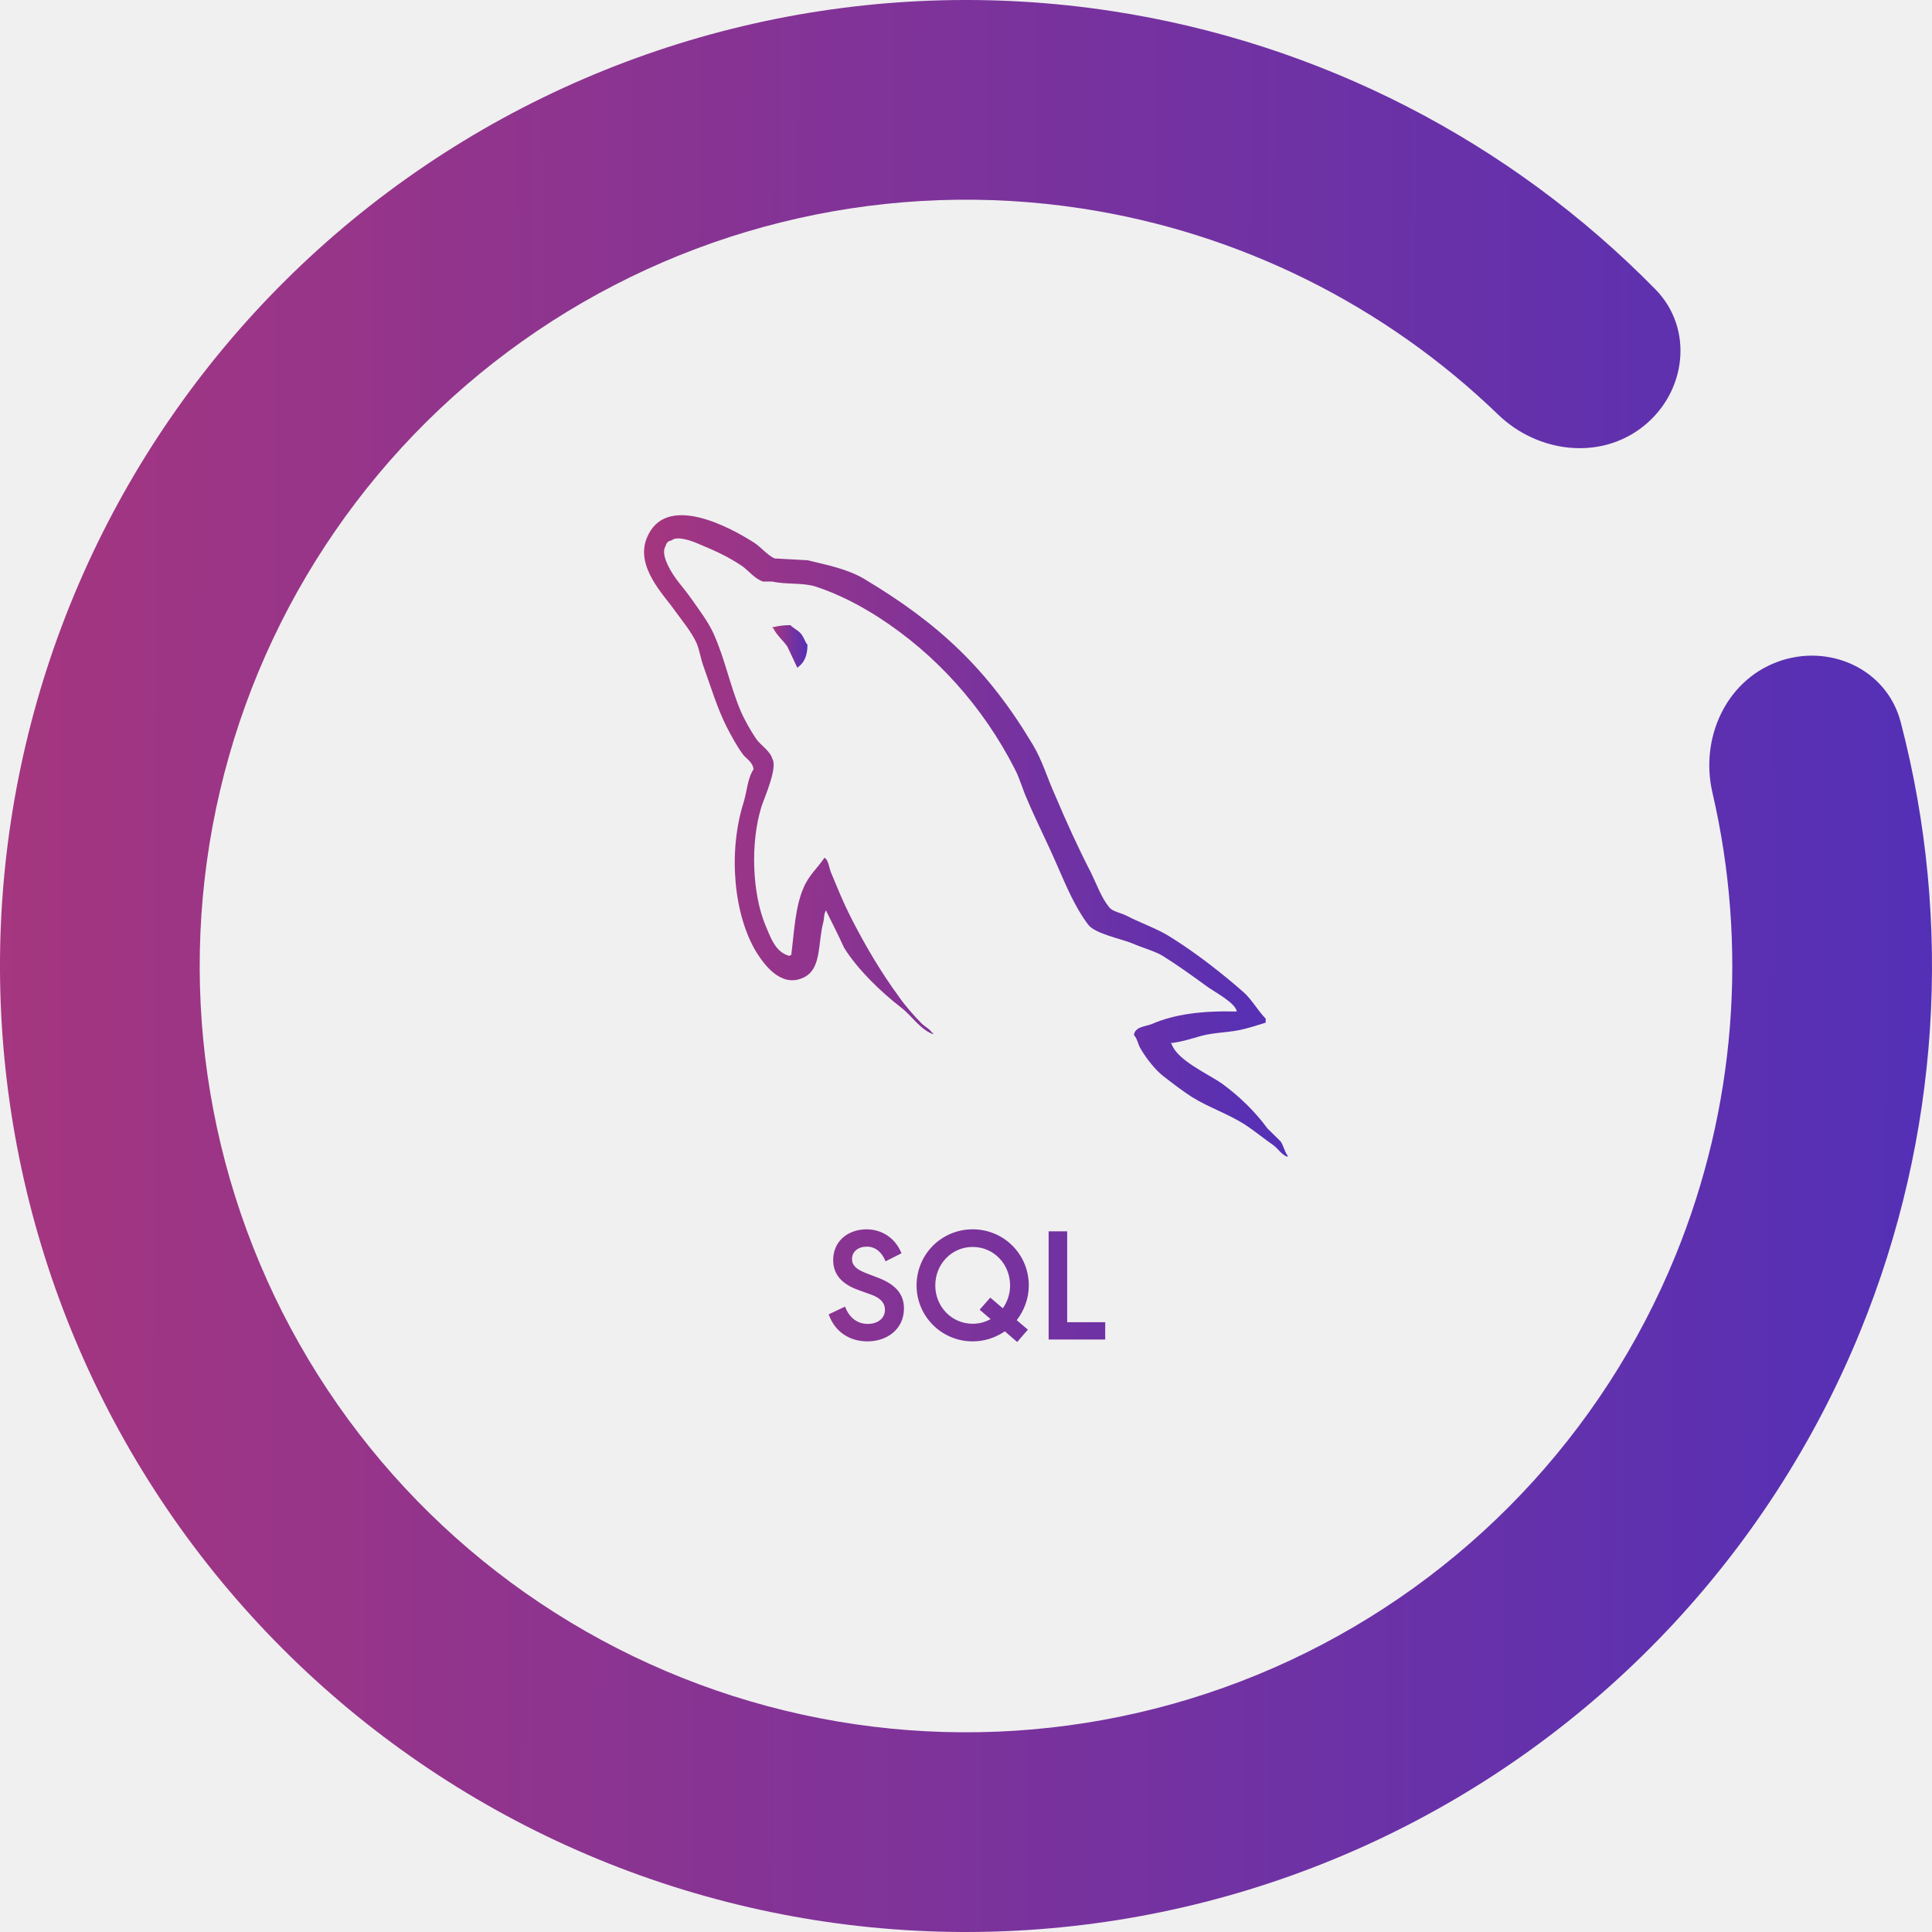
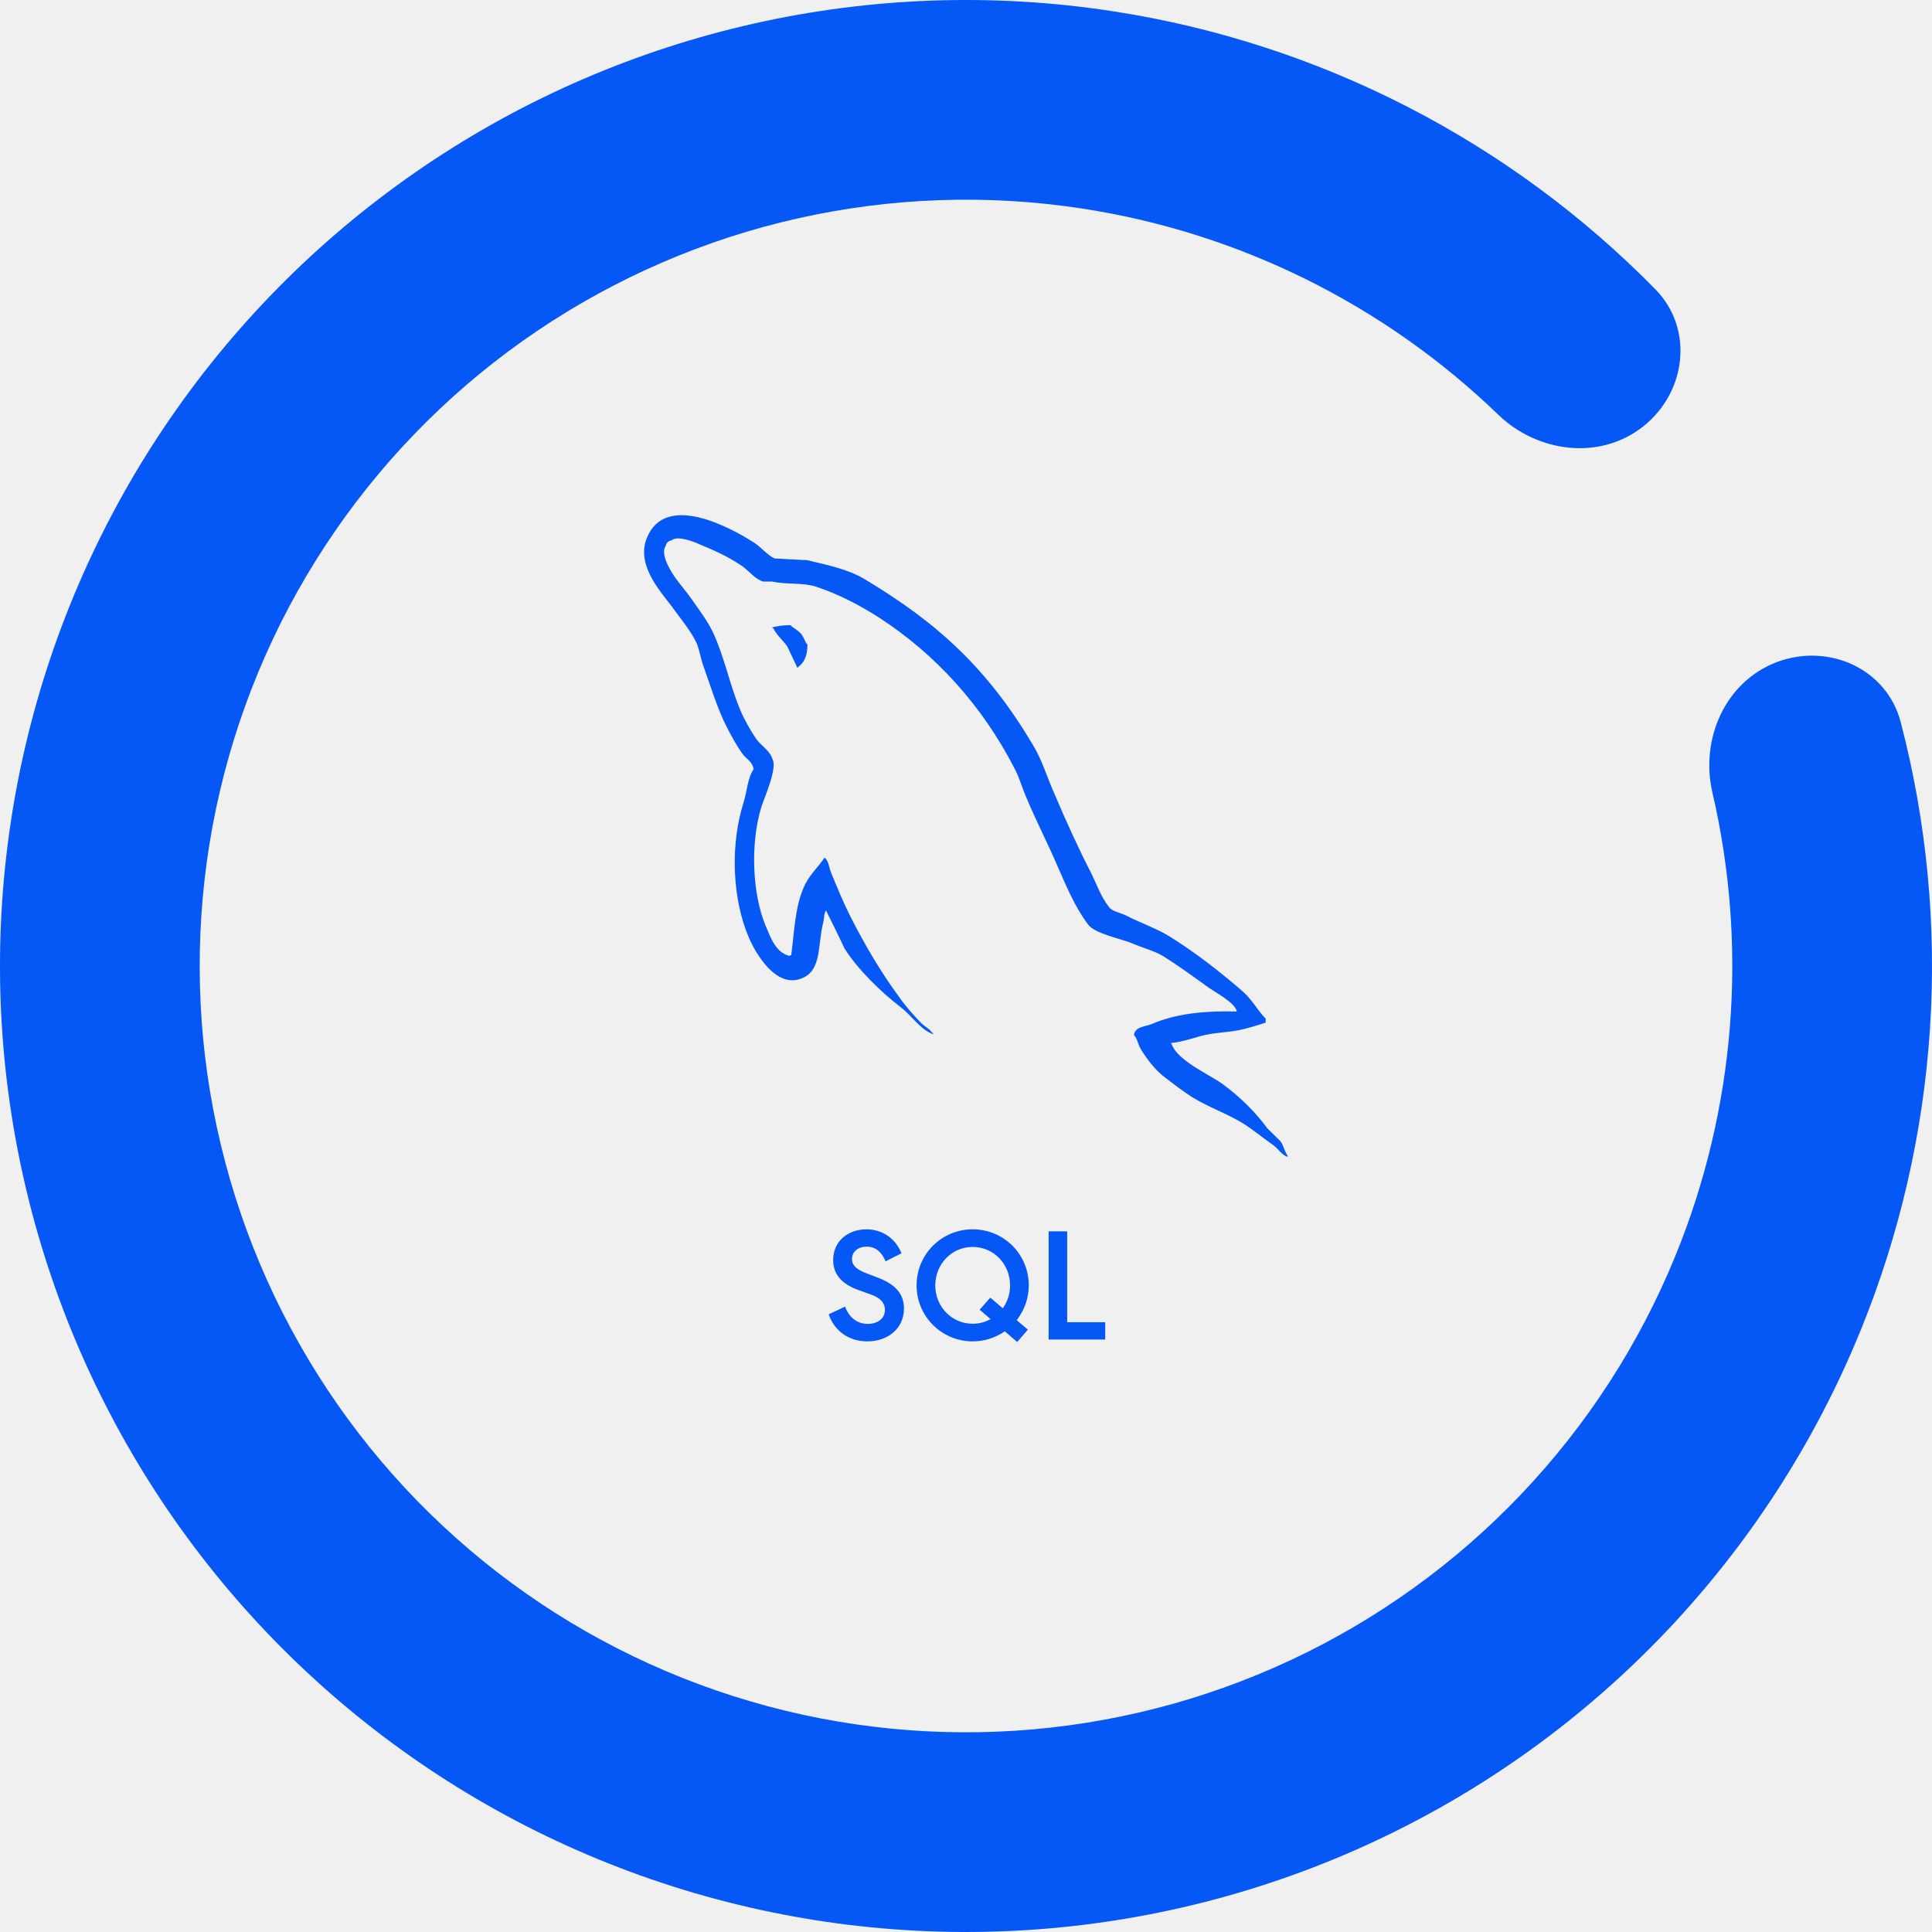
<svg xmlns="http://www.w3.org/2000/svg" width="150" height="150" viewBox="0 0 150 150" fill="none">
  <g clip-path="url(#clip0_2_63)">
    <path d="M137.97 51.398C141.979 49.896 146.49 51.922 147.571 56.065C151.646 71.681 150.59 88.273 144.438 103.343C137.307 120.816 123.849 134.958 106.751 142.948C89.653 150.937 70.171 152.187 52.193 146.448C34.214 140.709 19.06 128.403 9.753 111.984C0.446 95.566 -2.328 76.243 1.983 57.869C6.293 39.495 17.373 23.422 33.01 12.856C48.648 2.29 67.694 -1.992 86.349 0.864C102.439 3.327 117.217 10.943 128.523 22.461C131.521 25.516 130.943 30.427 127.595 33.095C124.246 35.763 119.401 35.167 116.32 32.193C107.509 23.688 96.233 18.062 84.003 16.189C69.204 13.924 54.096 17.321 41.691 25.703C29.286 34.084 20.497 46.835 17.077 61.41C13.658 75.985 15.859 91.315 23.241 104.339C30.624 117.363 42.645 127.125 56.907 131.678C71.17 136.231 86.624 135.239 100.187 128.901C113.751 122.563 124.426 111.345 130.084 97.484C134.759 86.028 135.723 73.464 132.952 61.535C131.983 57.365 133.961 52.901 137.97 51.398Z" fill="url(#paint0_linear_2_63)" />
    <path d="M64.339 102.044C64.807 103.388 65.947 104.144 67.351 104.144C68.887 104.144 70.183 103.184 70.183 101.588C70.183 100.472 69.535 99.74 68.227 99.224L67.195 98.828C66.511 98.552 66.151 98.264 66.151 97.748C66.151 97.172 66.631 96.788 67.303 96.788C68.023 96.788 68.503 97.292 68.755 97.928L69.991 97.304C69.523 96.14 68.503 95.456 67.291 95.444C65.815 95.444 64.687 96.38 64.687 97.832C64.687 98.984 65.407 99.716 66.655 100.16L67.651 100.52C68.359 100.772 68.707 101.168 68.707 101.684C68.707 102.404 68.095 102.788 67.375 102.788C66.523 102.788 65.911 102.26 65.611 101.444L64.339 102.044ZM79.803 103.232L78.939 102.5C79.515 101.744 79.875 100.82 79.875 99.8C79.875 97.376 77.931 95.444 75.519 95.444C73.107 95.444 71.163 97.376 71.163 99.8C71.163 102.2 73.107 104.144 75.519 104.144C76.443 104.144 77.295 103.856 78.015 103.364L78.975 104.192L79.803 103.232ZM72.615 99.8C72.615 98.144 73.887 96.812 75.519 96.812C77.151 96.812 78.423 98.144 78.423 99.8C78.423 100.472 78.207 101.084 77.859 101.576L76.887 100.748L76.059 101.684L76.911 102.416C76.491 102.644 76.035 102.776 75.519 102.776C73.887 102.776 72.615 101.444 72.615 99.8ZM81.416 95.6V104H85.808V102.656H82.856V95.6H81.416Z" fill="url(#paint1_linear_2_63)" />
    <g clip-path="url(#clip1_2_63)">
      <path d="M96.025 78.534C93.307 78.465 91.2 78.742 89.433 79.501C88.923 79.708 88.107 79.708 88.04 80.364C88.311 80.64 88.345 81.089 88.583 81.468C88.991 82.159 89.704 83.091 90.35 83.574C91.064 84.127 91.778 84.679 92.525 85.162C93.85 85.991 95.346 86.474 96.637 87.302C97.385 87.785 98.132 88.407 98.879 88.925C99.253 89.201 99.491 89.65 99.967 89.822V89.719C99.729 89.408 99.661 88.959 99.423 88.614C99.084 88.269 98.743 87.958 98.403 87.613C97.418 86.267 96.195 85.093 94.87 84.127C93.782 83.367 91.403 82.332 90.962 81.054C90.962 81.054 90.928 81.02 90.894 80.985C91.641 80.916 92.525 80.64 93.239 80.433C94.394 80.122 95.447 80.191 96.637 79.88C97.18 79.742 97.724 79.57 98.268 79.397V79.087C97.656 78.465 97.215 77.637 96.569 77.05C94.836 75.531 92.933 74.047 90.962 72.804C89.908 72.114 88.549 71.665 87.428 71.078C87.02 70.871 86.34 70.767 86.103 70.422C85.491 69.663 85.151 68.662 84.709 67.764C83.724 65.865 82.772 63.76 81.923 61.758C81.311 60.411 80.938 59.065 80.19 57.822C76.69 51.954 72.884 48.398 67.04 44.912C65.782 44.187 64.287 43.876 62.69 43.497C61.841 43.462 60.991 43.393 60.142 43.358C59.598 43.117 59.054 42.461 58.578 42.15C56.642 40.907 51.646 38.215 50.219 41.771C49.302 44.014 51.578 46.223 52.36 47.363C52.938 48.157 53.685 49.054 54.093 49.952C54.331 50.538 54.399 51.16 54.636 51.781C55.181 53.3 55.69 54.992 56.404 56.407C56.778 57.132 57.185 57.891 57.661 58.547C57.933 58.927 58.408 59.1 58.511 59.721C58.035 60.411 58.001 61.447 57.729 62.31C56.505 66.211 56.981 71.043 58.714 73.909C59.258 74.771 60.549 76.67 62.282 75.945C63.812 75.324 63.472 73.356 63.913 71.63C64.015 71.216 63.947 70.94 64.151 70.664V70.733C64.627 71.699 65.103 72.632 65.544 73.598C66.598 75.289 68.433 77.05 69.962 78.224C70.778 78.845 71.423 79.915 72.443 80.295V80.191H72.374C72.171 79.88 71.865 79.742 71.593 79.501C70.981 78.879 70.302 78.12 69.826 77.43C68.399 75.496 67.141 73.356 66.02 71.147C65.477 70.077 65.001 68.903 64.559 67.833C64.355 67.418 64.355 66.797 64.015 66.591C63.505 67.35 62.758 68.006 62.384 68.938C61.739 70.422 61.671 72.252 61.433 74.15C61.297 74.185 61.365 74.15 61.297 74.219C60.21 73.943 59.836 72.804 59.428 71.837C58.408 69.386 58.238 65.451 59.122 62.621C59.36 61.896 60.38 59.617 59.972 58.927C59.768 58.271 59.088 57.891 58.714 57.374C58.273 56.718 57.797 55.889 57.491 55.164C56.675 53.231 56.268 51.091 55.384 49.158C54.976 48.26 54.263 47.328 53.685 46.5C53.04 45.568 52.326 44.912 51.816 43.807C51.647 43.428 51.408 42.806 51.68 42.392C51.748 42.116 51.884 42.012 52.156 41.943C52.598 41.563 53.855 42.047 54.297 42.254C55.554 42.771 56.607 43.255 57.661 43.98C58.136 44.325 58.646 44.981 59.258 45.154H59.971C61.059 45.395 62.282 45.223 63.302 45.533C65.103 46.12 66.734 46.983 68.195 47.915C72.647 50.78 76.316 54.854 78.797 59.721C79.205 60.514 79.374 61.24 79.748 62.068C80.462 63.76 81.346 65.486 82.059 67.143C82.772 68.765 83.452 70.422 84.472 71.768C84.981 72.493 87.02 72.873 87.938 73.253C88.617 73.563 89.671 73.84 90.282 74.219C91.438 74.944 92.593 75.773 93.68 76.567C94.224 76.981 95.923 77.844 96.025 78.534V78.534Z" fill="url(#paint2_linear_2_63)" />
      <path d="M61.364 48.536C60.787 48.536 60.379 48.606 59.971 48.709V48.778H60.039C60.312 49.33 60.787 49.71 61.127 50.193C61.399 50.745 61.636 51.298 61.908 51.85C61.942 51.816 61.976 51.781 61.976 51.781C62.452 51.436 62.69 50.884 62.69 50.055C62.486 49.814 62.452 49.572 62.282 49.33C62.078 48.985 61.636 48.812 61.364 48.536V48.536Z" fill="url(#paint3_linear_2_63)" />
    </g>
  </g>
  <defs>
    <linearGradient id="paint0_linear_2_63" x1="-9.143" y1="67.069" x2="167.738" y2="67.719" gradientUnits="userSpaceOnUse">
-       <stop stop-color="#AA367C" />
-       <stop offset="1" stop-color="#4A2FBD" />
+       <stop stop-color="#0658F6" />
+       <stop offset="1" stop-color="#0658F6" />
    </linearGradient>
    <linearGradient id="paint1_linear_2_63" x1="41.343" y1="98.943" x2="112.088" y2="99.722" gradientUnits="userSpaceOnUse">
-       <stop stop-color="#AA367C" />
-       <stop offset="1" stop-color="#4A2FBD" />
+       <stop stop-color="#0658F6" />
+       <stop offset="1" stop-color="#0658F6" />
    </linearGradient>
    <linearGradient id="paint2_linear_2_63" x1="46.959" y1="62.277" x2="105.875" y2="62.494" gradientUnits="userSpaceOnUse">
-       <stop stop-color="#AA367C" />
-       <stop offset="1" stop-color="#4A2FBD" />
+       <stop stop-color="#0658F6" />
+       <stop offset="1" stop-color="#0658F6" />
    </linearGradient>
    <linearGradient id="paint3_linear_2_63" x1="59.806" y1="50.018" x2="63.011" y2="50.028" gradientUnits="userSpaceOnUse">
-       <stop stop-color="#AA367C" />
-       <stop offset="1" stop-color="#4A2FBD" />
+       <stop stop-color="#0658F6" />
+       <stop offset="1" stop-color="#0658F6" />
    </linearGradient>
    <clipPath id="clip0_2_63">
      <rect width="150" height="150" fill="white" />
    </clipPath>
    <clipPath id="clip1_2_63">
      <rect width="50" height="50" fill="white" transform="translate(50 40)" />
    </clipPath>
  </defs>
</svg>
